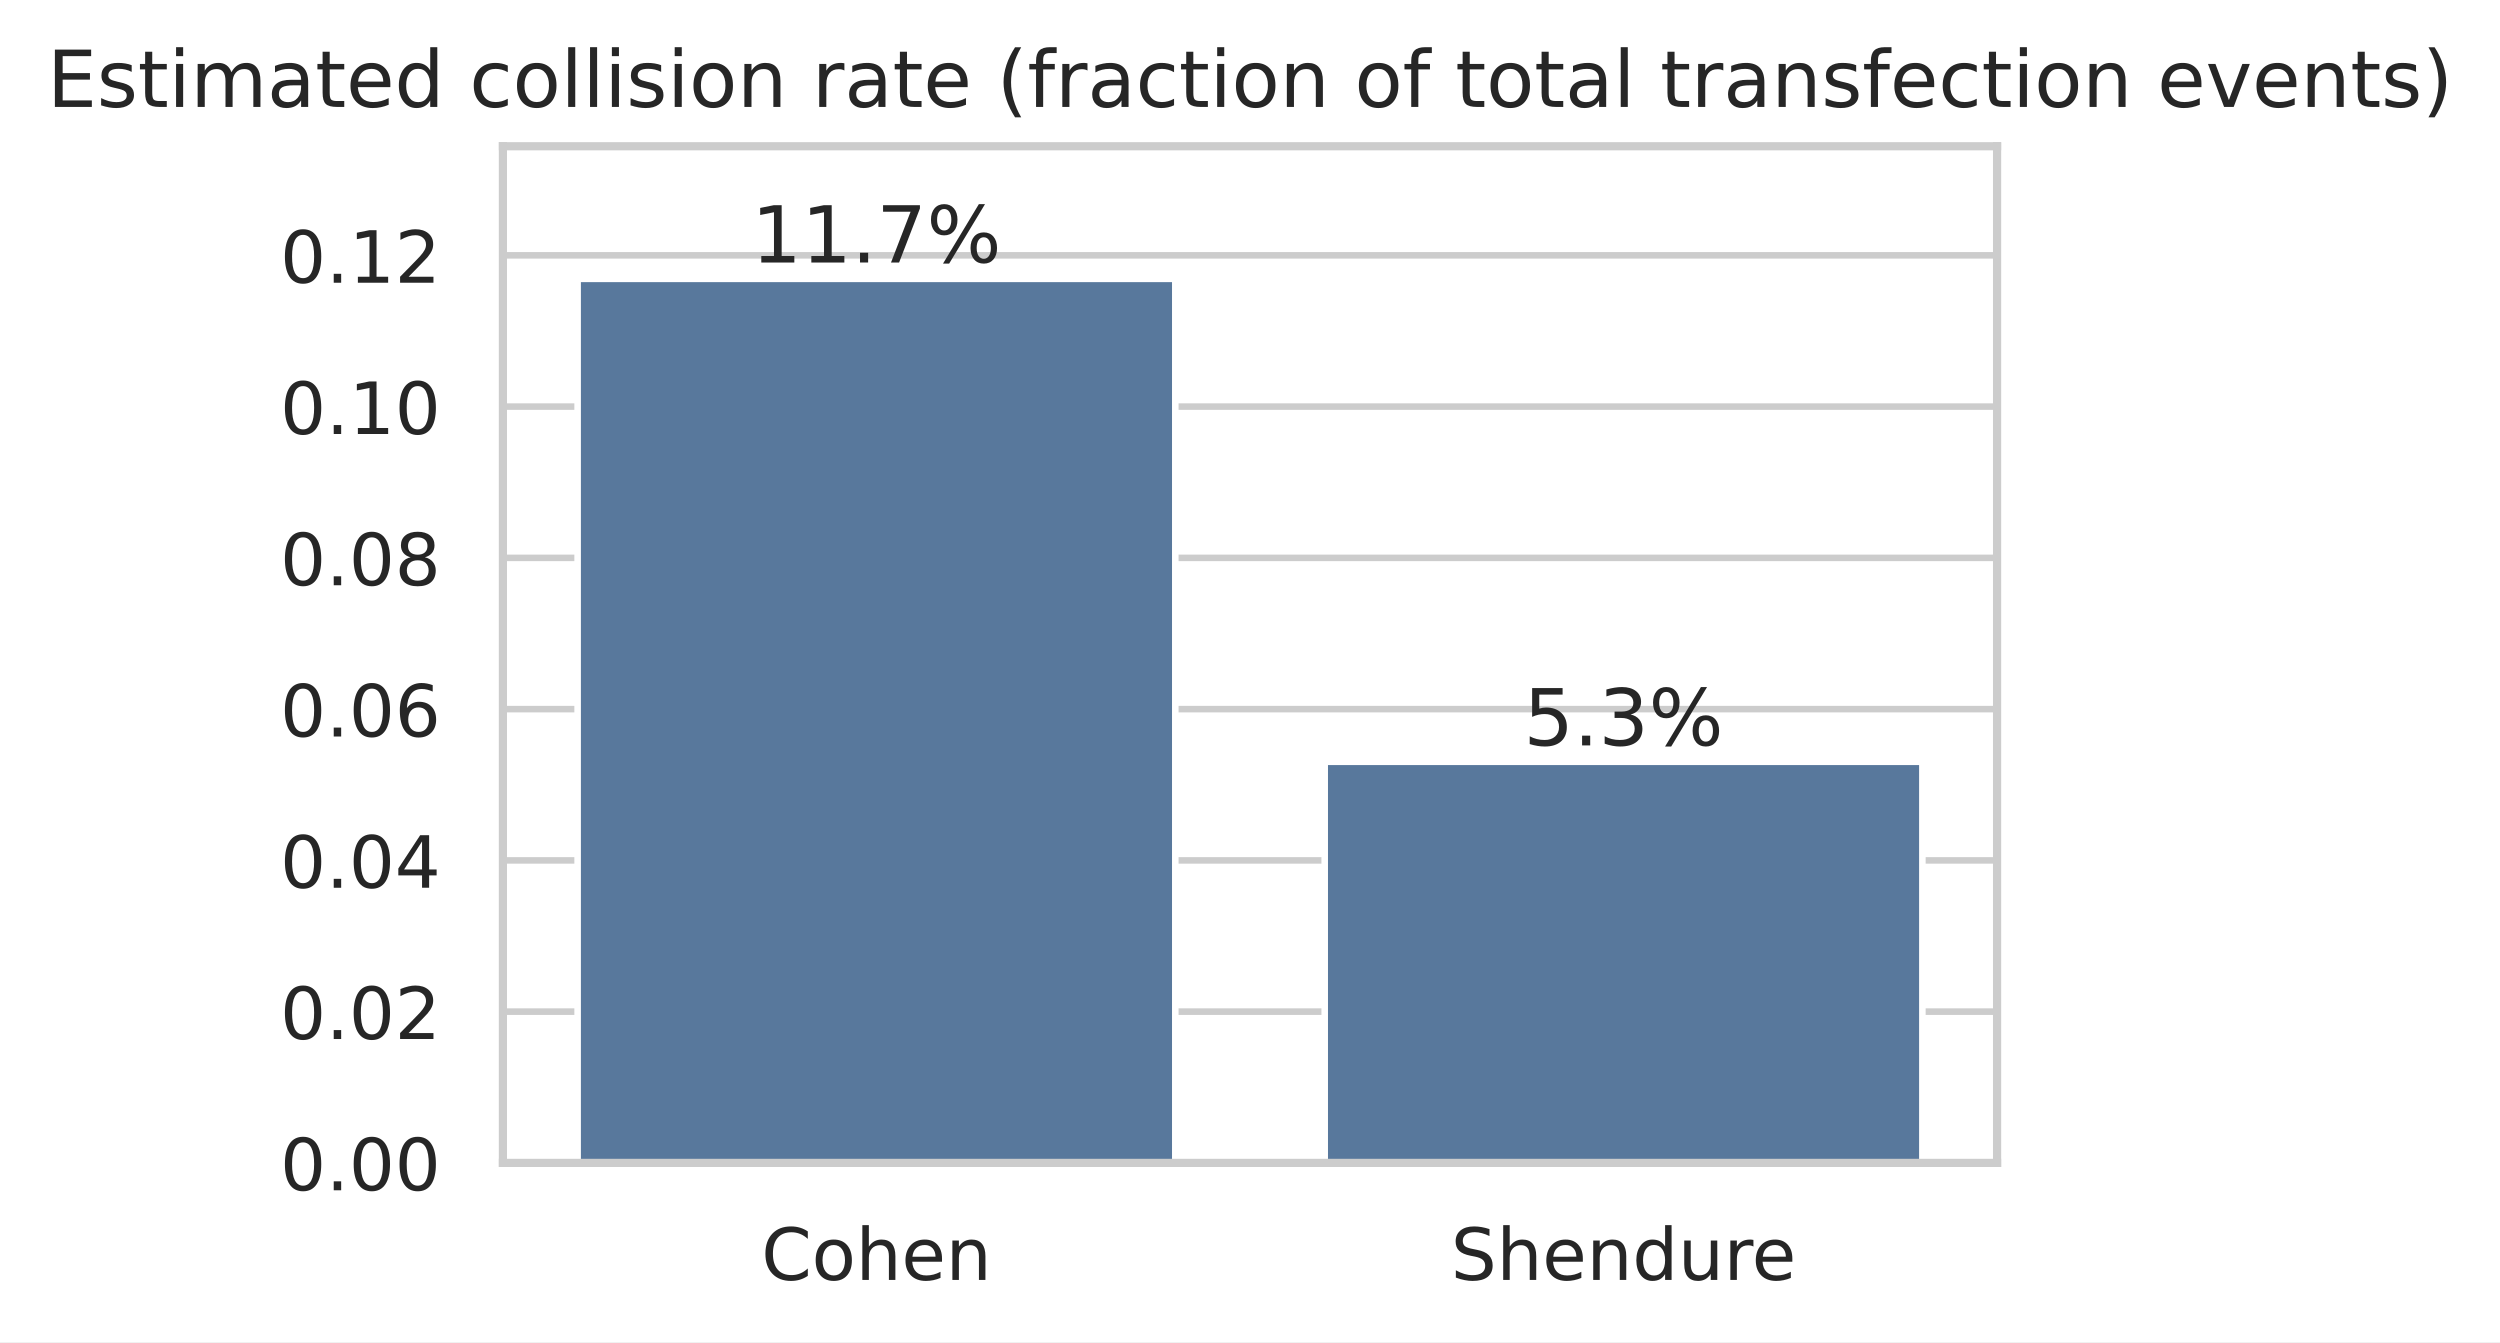
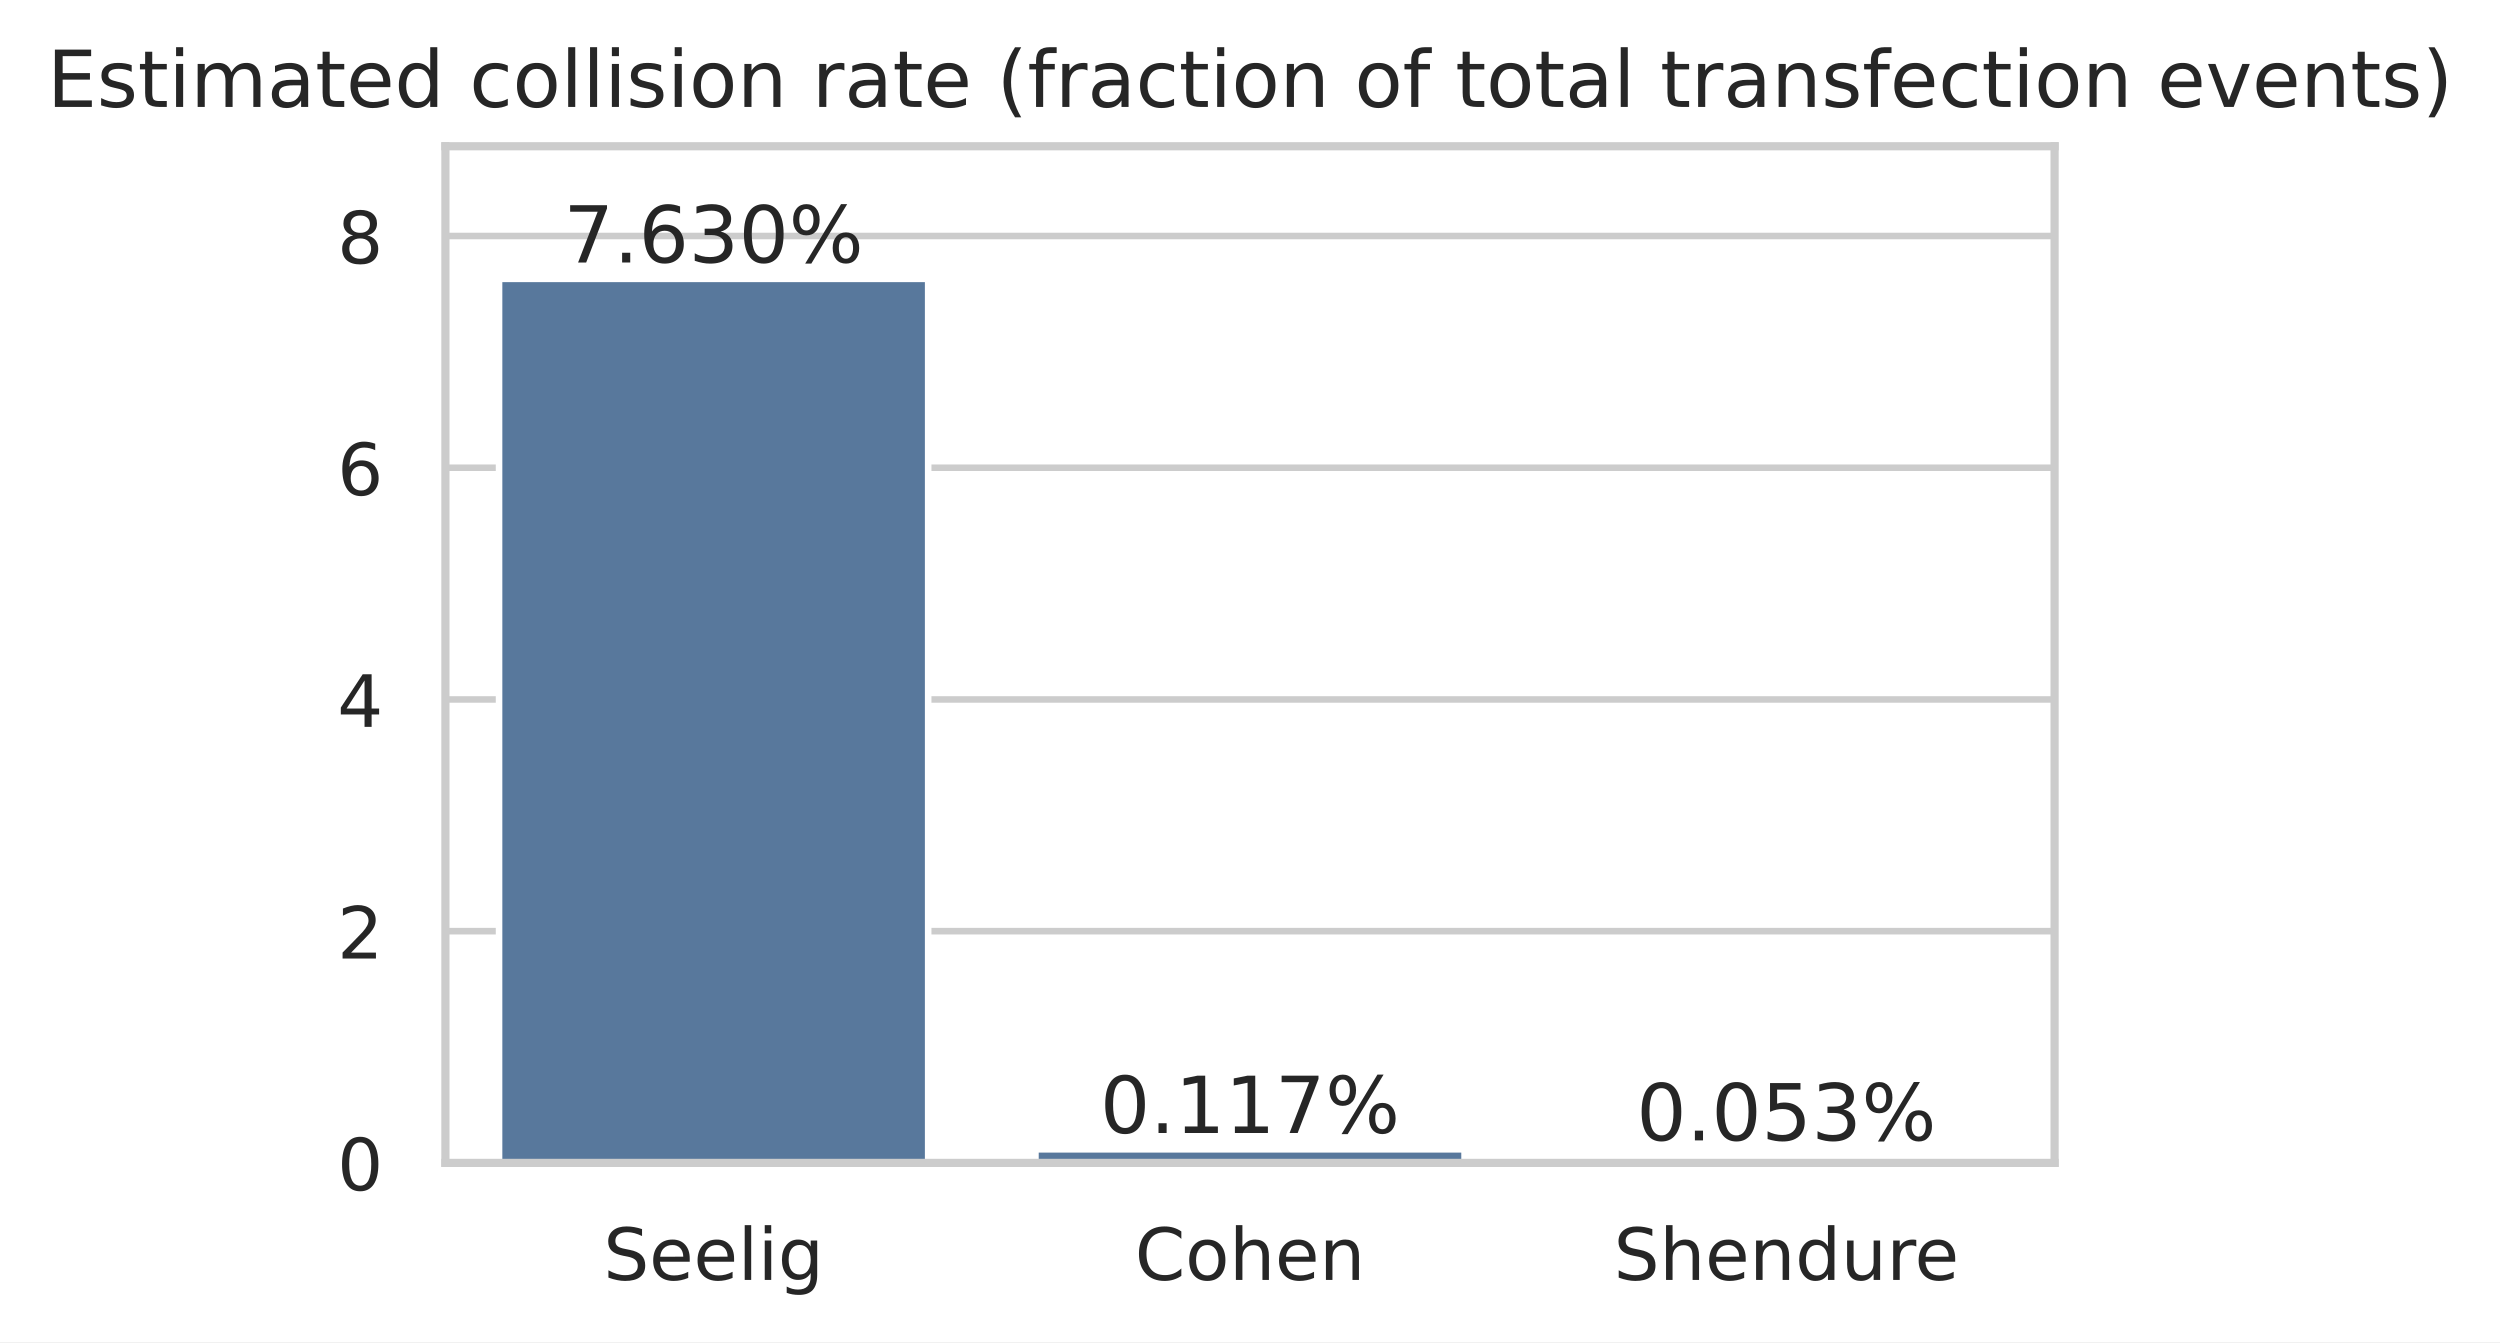
<svg xmlns="http://www.w3.org/2000/svg" xmlns:xlink="http://www.w3.org/1999/xlink" width="381.501pt" height="204.804pt" viewBox="0 0 381.501 204.804" version="1.1">
  <defs>
    <style type="text/css">*{stroke-linejoin: round; stroke-linecap: butt}</style>
  </defs>
  <g id="figure_1">
    <g id="patch_1">
      <path d="M 0 204.804  L 381.501 204.804  L 381.501 0  L 0 0  z " style="fill: #ffffff" />
    </g>
    <g id="axes_1">
      <g id="patch_2">
-         <path d="M 76.745 177.458  L 304.755 177.458  L 304.755 22.318  L 76.745 22.318  z " style="fill: #ffffff" />
+         <path d="M 67.97 177.458  L 313.53 177.458  L 313.53 22.318  L 67.97 22.318  z " style="fill: #ffffff" />
      </g>
      <g id="matplotlib.axis_1">
        <g id="xtick_1">
          <g id="text_1">
-             <g style="fill: #262626" transform="translate(116.1865 195.3164) scale(0.11 -0.11)">
+             <g style="fill: #262626" transform="translate(92.08932 195.3164) scale(0.11 -0.11)">
+               <defs>
+                 <path id="DejaVuSans-53" d="M 3425 4513  L 3425 3897  Q 3066 4069 2747 4153  Q 2428 4238 2131 4238  Q 1616 4238 1336 4038  Q 1056 3838 1056 3469  Q 1056 3159 1242 3001  Q 1428 2844 1947 2747  L 2328 2669  Q 3034 2534 3370 2195  Q 3706 1856 3706 1288  Q 3706 609 3251 259  Q 2797 -91 1919 -91  Q 1588 -91 1214 -16  Q 841 59 441 206  L 441 856  Q 825 641 1194 531  Q 1563 422 1919 422  Q 2459 422 2753 634  Q 3047 847 3047 1241  Q 3047 1584 2836 1778  Q 2625 1972 2144 2069  L 1759 2144  Q 1053 2284 737 2584  Q 422 2884 422 3419  Q 422 4038 858 4394  Q 1294 4750 2059 4750  Q 2388 4750 2728 4690  Q 3069 4631 3425 4513  z " transform="scale(0.015625)" />
+                 <path id="DejaVuSans-65" d="M 3597 1894  L 3597 1613  L 953 1613  Q 991 1019 1311 708  Q 1631 397 2203 397  Q 2534 397 2845 478  Q 3156 559 3463 722  L 3463 178  Q 3153 47 2828 -22  Q 2503 -91 2169 -91  Q 1331 -91 842 396  Q 353 884 353 1716  Q 353 2575 817 3079  Q 1281 3584 2069 3584  Q 2775 3584 3186 3129  Q 3597 2675 3597 1894  z M 3022 2063  Q 3016 2534 2758 2815  Q 2500 3097 2075 3097  Q 1594 3097 1305 2825  Q 1016 2553 972 2059  L 3022 2063  z " transform="scale(0.015625)" />
+                 <path id="DejaVuSans-6c" d="M 603 4863  L 1178 4863  L 1178 0  L 603 0  L 603 4863  z " transform="scale(0.015625)" />
+                 <path id="DejaVuSans-69" d="M 603 3500  L 1178 3500  L 1178 0  L 603 0  L 603 3500  z M 603 4863  L 1178 4863  L 1178 4134  L 603 4134  L 603 4863  z " transform="scale(0.015625)" />
+                 <path id="DejaVuSans-67" d="M 2906 1791  Q 2906 2416 2648 2759  Q 2391 3103 1925 3103  Q 1463 3103 1205 2759  Q 947 2416 947 1791  Q 947 1169 1205 825  Q 1463 481 1925 481  Q 2391 481 2648 825  Q 2906 1169 2906 1791  z M 3481 434  Q 3481 -459 3084 -895  Q 2688 -1331 1869 -1331  Q 1566 -1331 1297 -1286  Q 1028 -1241 775 -1147  L 775 -588  Q 1028 -725 1275 -790  Q 1522 -856 1778 -856  Q 2344 -856 2625 -561  Q 2906 -266 2906 331  L 2906 616  Q 2728 306 2450 153  Q 2172 0 1784 0  Q 1141 0 747 490  Q 353 981 353 1791  Q 353 2603 747 3093  Q 1141 3584 1784 3584  Q 2172 3584 2450 3431  Q 2728 3278 2906 2969  L 2906 3500  L 3481 3500  L 3481 434  z " transform="scale(0.015625)" />
+               </defs>
+               <use xlink:href="#DejaVuSans-53" />
+               <use xlink:href="#DejaVuSans-65" transform="translate(63.47656 0)" />
+               <use xlink:href="#DejaVuSans-65" transform="translate(125 0)" />
+               <use xlink:href="#DejaVuSans-6c" transform="translate(186.5234 0)" />
+               <use xlink:href="#DejaVuSans-69" transform="translate(214.3066 0)" />
+               <use xlink:href="#DejaVuSans-67" transform="translate(242.0898 0)" />
+             </g>
+           </g>
+         </g>
+         <g id="xtick_2">
+           <g id="text_2">
+             <g style="fill: #262626" transform="translate(173.189 195.3164) scale(0.11 -0.11)">
              <defs>
                <path id="DejaVuSans-43" d="M 4122 4306  L 4122 3641  Q 3803 3938 3442 4084  Q 3081 4231 2675 4231  Q 1875 4231 1450 3742  Q 1025 3253 1025 2328  Q 1025 1406 1450 917  Q 1875 428 2675 428  Q 3081 428 3442 575  Q 3803 722 4122 1019  L 4122 359  Q 3791 134 3420 21  Q 3050 -91 2638 -91  Q 1578 -91 968 557  Q 359 1206 359 2328  Q 359 3453 968 4101  Q 1578 4750 2638 4750  Q 3056 4750 3426 4639  Q 3797 4528 4122 4306  z " transform="scale(0.015625)" />
                <path id="DejaVuSans-6f" d="M 1959 3097  Q 1497 3097 1228 2736  Q 959 2375 959 1747  Q 959 1119 1226 758  Q 1494 397 1959 397  Q 2419 397 2687 759  Q 2956 1122 2956 1747  Q 2956 2369 2687 2733  Q 2419 3097 1959 3097  z M 1959 3584  Q 2709 3584 3137 3096  Q 3566 2609 3566 1747  Q 3566 888 3137 398  Q 2709 -91 1959 -91  Q 1206 -91 779 398  Q 353 888 353 1747  Q 353 2609 779 3096  Q 1206 3584 1959 3584  z " transform="scale(0.015625)" />
                <path id="DejaVuSans-68" d="M 3513 2113  L 3513 0  L 2938 0  L 2938 2094  Q 2938 2591 2744 2837  Q 2550 3084 2163 3084  Q 1697 3084 1428 2787  Q 1159 2491 1159 1978  L 1159 0  L 581 0  L 581 4863  L 1159 4863  L 1159 2956  Q 1366 3272 1645 3428  Q 1925 3584 2291 3584  Q 2894 3584 3203 3211  Q 3513 2838 3513 2113  z " transform="scale(0.015625)" />
-                 <path id="DejaVuSans-65" d="M 3597 1894  L 3597 1613  L 953 1613  Q 991 1019 1311 708  Q 1631 397 2203 397  Q 2534 397 2845 478  Q 3156 559 3463 722  L 3463 178  Q 3153 47 2828 -22  Q 2503 -91 2169 -91  Q 1331 -91 842 396  Q 353 884 353 1716  Q 353 2575 817 3079  Q 1281 3584 2069 3584  Q 2775 3584 3186 3129  Q 3597 2675 3597 1894  z M 3022 2063  Q 3016 2534 2758 2815  Q 2500 3097 2075 3097  Q 1594 3097 1305 2825  Q 1016 2553 972 2059  L 3022 2063  z " transform="scale(0.015625)" />
                <path id="DejaVuSans-6e" d="M 3513 2113  L 3513 0  L 2938 0  L 2938 2094  Q 2938 2591 2744 2837  Q 2550 3084 2163 3084  Q 1697 3084 1428 2787  Q 1159 2491 1159 1978  L 1159 0  L 581 0  L 581 3500  L 1159 3500  L 1159 2956  Q 1366 3272 1645 3428  Q 1925 3584 2291 3584  Q 2894 3584 3203 3211  Q 3513 2838 3513 2113  z " transform="scale(0.015625)" />
              </defs>
              <use xlink:href="#DejaVuSans-43" />
              <use xlink:href="#DejaVuSans-6f" transform="translate(69.82422 0)" />
              <use xlink:href="#DejaVuSans-68" transform="translate(131.0059 0)" />
              <use xlink:href="#DejaVuSans-65" transform="translate(194.3848 0)" />
              <use xlink:href="#DejaVuSans-6e" transform="translate(255.9082 0)" />
            </g>
          </g>
        </g>
-         <g id="xtick_2">
-           <g id="text_2">
-             <g style="fill: #262626" transform="translate(221.407 195.3164) scale(0.11 -0.11)">
-               <defs>
-                 <path id="DejaVuSans-53" d="M 3425 4513  L 3425 3897  Q 3066 4069 2747 4153  Q 2428 4238 2131 4238  Q 1616 4238 1336 4038  Q 1056 3838 1056 3469  Q 1056 3159 1242 3001  Q 1428 2844 1947 2747  L 2328 2669  Q 3034 2534 3370 2195  Q 3706 1856 3706 1288  Q 3706 609 3251 259  Q 2797 -91 1919 -91  Q 1588 -91 1214 -16  Q 841 59 441 206  L 441 856  Q 825 641 1194 531  Q 1563 422 1919 422  Q 2459 422 2753 634  Q 3047 847 3047 1241  Q 3047 1584 2836 1778  Q 2625 1972 2144 2069  L 1759 2144  Q 1053 2284 737 2584  Q 422 2884 422 3419  Q 422 4038 858 4394  Q 1294 4750 2059 4750  Q 2388 4750 2728 4690  Q 3069 4631 3425 4513  z " transform="scale(0.015625)" />
+         <g id="xtick_3">
+           <g id="text_3">
+             <g style="fill: #262626" transform="translate(246.2578 195.3164) scale(0.11 -0.11)">
+               <defs>
                <path id="DejaVuSans-64" d="M 2906 2969  L 2906 4863  L 3481 4863  L 3481 0  L 2906 0  L 2906 525  Q 2725 213 2448 61  Q 2172 -91 1784 -91  Q 1150 -91 751 415  Q 353 922 353 1747  Q 353 2572 751 3078  Q 1150 3584 1784 3584  Q 2172 3584 2448 3432  Q 2725 3281 2906 2969  z M 947 1747  Q 947 1113 1208 752  Q 1469 391 1925 391  Q 2381 391 2643 752  Q 2906 1113 2906 1747  Q 2906 2381 2643 2742  Q 2381 3103 1925 3103  Q 1469 3103 1208 2742  Q 947 2381 947 1747  z " transform="scale(0.015625)" />
                <path id="DejaVuSans-75" d="M 544 1381  L 544 3500  L 1119 3500  L 1119 1403  Q 1119 906 1312 657  Q 1506 409 1894 409  Q 2359 409 2629 706  Q 2900 1003 2900 1516  L 2900 3500  L 3475 3500  L 3475 0  L 2900 0  L 2900 538  Q 2691 219 2414 64  Q 2138 -91 1772 -91  Q 1169 -91 856 284  Q 544 659 544 1381  z M 1991 3584  L 1991 3584  z " transform="scale(0.015625)" />
                <path id="DejaVuSans-72" d="M 2631 2963  Q 2534 3019 2420 3045  Q 2306 3072 2169 3072  Q 1681 3072 1420 2755  Q 1159 2438 1159 1844  L 1159 0  L 581 0  L 581 3500  L 1159 3500  L 1159 2956  Q 1341 3275 1631 3429  Q 1922 3584 2338 3584  Q 2397 3584 2469 3576  Q 2541 3569 2628 3553  L 2631 2963  z " transform="scale(0.015625)" />
              </defs>
              <use xlink:href="#DejaVuSans-53" />
              <use xlink:href="#DejaVuSans-68" transform="translate(63.47656 0)" />
              <use xlink:href="#DejaVuSans-65" transform="translate(126.8555 0)" />
              <use xlink:href="#DejaVuSans-6e" transform="translate(188.3789 0)" />
              <use xlink:href="#DejaVuSans-64" transform="translate(251.7578 0)" />
              <use xlink:href="#DejaVuSans-75" transform="translate(315.2344 0)" />
              <use xlink:href="#DejaVuSans-72" transform="translate(378.6133 0)" />
              <use xlink:href="#DejaVuSans-65" transform="translate(417.4766 0)" />
            </g>
          </g>
        </g>
      </g>
      <g id="matplotlib.axis_2">
        <g id="ytick_1">
          <g id="line2d_1">
-             <path d="M 76.745 177.458  L 304.755 177.458  " clip-path="url(#p4d9a6c6dc8)" style="fill: none; stroke: #cccccc; stroke-linecap: round" />
-           </g>
-           <g id="text_3">
-             <g style="fill: #262626" transform="translate(42.75312 181.6373) scale(0.11 -0.11)">
+             <path d="M 67.97 177.458  L 313.53 177.458  " clip-path="url(#paf02782328)" style="fill: none; stroke: #cccccc; stroke-linecap: round" />
+           </g>
+           <g id="text_4">
+             <g style="fill: #262626" transform="translate(51.47156 181.6373) scale(0.11 -0.11)">
              <defs>
                <path id="DejaVuSans-30" d="M 2034 4250  Q 1547 4250 1301 3770  Q 1056 3291 1056 2328  Q 1056 1369 1301 889  Q 1547 409 2034 409  Q 2525 409 2770 889  Q 3016 1369 3016 2328  Q 3016 3291 2770 3770  Q 2525 4250 2034 4250  z M 2034 4750  Q 2819 4750 3233 4129  Q 3647 3509 3647 2328  Q 3647 1150 3233 529  Q 2819 -91 2034 -91  Q 1250 -91 836 529  Q 422 1150 422 2328  Q 422 3509 836 4129  Q 1250 4750 2034 4750  z " transform="scale(0.015625)" />
-                 <path id="DejaVuSans-2e" d="M 684 794  L 1344 794  L 1344 0  L 684 0  L 684 794  z " transform="scale(0.015625)" />
              </defs>
              <use xlink:href="#DejaVuSans-30" />
-               <use xlink:href="#DejaVuSans-2e" transform="translate(63.62305 0)" />
-               <use xlink:href="#DejaVuSans-30" transform="translate(95.41016 0)" />
-               <use xlink:href="#DejaVuSans-30" transform="translate(159.0332 0)" />
            </g>
          </g>
        </g>
        <g id="ytick_2">
          <g id="line2d_2">
-             <path d="M 76.745 154.376  L 304.755 154.376  " clip-path="url(#p4d9a6c6dc8)" style="fill: none; stroke: #cccccc; stroke-linecap: round" />
-           </g>
-           <g id="text_4">
-             <g style="fill: #262626" transform="translate(42.75312 158.5554) scale(0.11 -0.11)">
+             <path d="M 67.97 142.097  L 313.53 142.097  " clip-path="url(#paf02782328)" style="fill: none; stroke: #cccccc; stroke-linecap: round" />
+           </g>
+           <g id="text_5">
+             <g style="fill: #262626" transform="translate(51.47156 146.2763) scale(0.11 -0.11)">
              <defs>
                <path id="DejaVuSans-32" d="M 1228 531  L 3431 531  L 3431 0  L 469 0  L 469 531  Q 828 903 1448 1529  Q 2069 2156 2228 2338  Q 2531 2678 2651 2914  Q 2772 3150 2772 3378  Q 2772 3750 2511 3984  Q 2250 4219 1831 4219  Q 1534 4219 1204 4116  Q 875 4013 500 3803  L 500 4441  Q 881 4594 1212 4672  Q 1544 4750 1819 4750  Q 2544 4750 2975 4387  Q 3406 4025 3406 3419  Q 3406 3131 3298 2873  Q 3191 2616 2906 2266  Q 2828 2175 2409 1742  Q 1991 1309 1228 531  z " transform="scale(0.015625)" />
              </defs>
-               <use xlink:href="#DejaVuSans-30" />
-               <use xlink:href="#DejaVuSans-2e" transform="translate(63.62305 0)" />
-               <use xlink:href="#DejaVuSans-30" transform="translate(95.41016 0)" />
-               <use xlink:href="#DejaVuSans-32" transform="translate(159.0332 0)" />
+               <use xlink:href="#DejaVuSans-32" />
            </g>
          </g>
        </g>
        <g id="ytick_3">
          <g id="line2d_3">
-             <path d="M 76.745 131.294  L 304.755 131.294  " clip-path="url(#p4d9a6c6dc8)" style="fill: none; stroke: #cccccc; stroke-linecap: round" />
-           </g>
-           <g id="text_5">
-             <g style="fill: #262626" transform="translate(42.75312 135.4735) scale(0.11 -0.11)">
+             <path d="M 67.97 106.736  L 313.53 106.736  " clip-path="url(#paf02782328)" style="fill: none; stroke: #cccccc; stroke-linecap: round" />
+           </g>
+           <g id="text_6">
+             <g style="fill: #262626" transform="translate(51.47156 110.9153) scale(0.11 -0.11)">
              <defs>
                <path id="DejaVuSans-34" d="M 2419 4116  L 825 1625  L 2419 1625  L 2419 4116  z M 2253 4666  L 3047 4666  L 3047 1625  L 3713 1625  L 3713 1100  L 3047 1100  L 3047 0  L 2419 0  L 2419 1100  L 313 1100  L 313 1709  L 2253 4666  z " transform="scale(0.015625)" />
              </defs>
-               <use xlink:href="#DejaVuSans-30" />
-               <use xlink:href="#DejaVuSans-2e" transform="translate(63.62305 0)" />
-               <use xlink:href="#DejaVuSans-30" transform="translate(95.41016 0)" />
-               <use xlink:href="#DejaVuSans-34" transform="translate(159.0332 0)" />
+               <use xlink:href="#DejaVuSans-34" />
            </g>
          </g>
        </g>
        <g id="ytick_4">
          <g id="line2d_4">
-             <path d="M 76.745 108.213  L 304.755 108.213  " clip-path="url(#p4d9a6c6dc8)" style="fill: none; stroke: #cccccc; stroke-linecap: round" />
-           </g>
-           <g id="text_6">
-             <g style="fill: #262626" transform="translate(42.75312 112.3917) scale(0.11 -0.11)">
+             <path d="M 67.97 71.375  L 313.53 71.375  " clip-path="url(#paf02782328)" style="fill: none; stroke: #cccccc; stroke-linecap: round" />
+           </g>
+           <g id="text_7">
+             <g style="fill: #262626" transform="translate(51.47156 75.55431) scale(0.11 -0.11)">
              <defs>
                <path id="DejaVuSans-36" d="M 2113 2584  Q 1688 2584 1439 2293  Q 1191 2003 1191 1497  Q 1191 994 1439 701  Q 1688 409 2113 409  Q 2538 409 2786 701  Q 3034 994 3034 1497  Q 3034 2003 2786 2293  Q 2538 2584 2113 2584  z M 3366 4563  L 3366 3988  Q 3128 4100 2886 4159  Q 2644 4219 2406 4219  Q 1781 4219 1451 3797  Q 1122 3375 1075 2522  Q 1259 2794 1537 2939  Q 1816 3084 2150 3084  Q 2853 3084 3261 2657  Q 3669 2231 3669 1497  Q 3669 778 3244 343  Q 2819 -91 2113 -91  Q 1303 -91 875 529  Q 447 1150 447 2328  Q 447 3434 972 4092  Q 1497 4750 2381 4750  Q 2619 4750 2861 4703  Q 3103 4656 3366 4563  z " transform="scale(0.015625)" />
              </defs>
-               <use xlink:href="#DejaVuSans-30" />
-               <use xlink:href="#DejaVuSans-2e" transform="translate(63.62305 0)" />
-               <use xlink:href="#DejaVuSans-30" transform="translate(95.41016 0)" />
-               <use xlink:href="#DejaVuSans-36" transform="translate(159.0332 0)" />
+               <use xlink:href="#DejaVuSans-36" />
            </g>
          </g>
        </g>
        <g id="ytick_5">
          <g id="line2d_5">
-             <path d="M 76.745 85.131  L 304.755 85.131  " clip-path="url(#p4d9a6c6dc8)" style="fill: none; stroke: #cccccc; stroke-linecap: round" />
-           </g>
-           <g id="text_7">
-             <g style="fill: #262626" transform="translate(42.75312 89.30983) scale(0.11 -0.11)">
+             <path d="M 67.97 36.014  L 313.53 36.014  " clip-path="url(#paf02782328)" style="fill: none; stroke: #cccccc; stroke-linecap: round" />
+           </g>
+           <g id="text_8">
+             <g style="fill: #262626" transform="translate(51.47156 40.19333) scale(0.11 -0.11)">
              <defs>
                <path id="DejaVuSans-38" d="M 2034 2216  Q 1584 2216 1326 1975  Q 1069 1734 1069 1313  Q 1069 891 1326 650  Q 1584 409 2034 409  Q 2484 409 2743 651  Q 3003 894 3003 1313  Q 3003 1734 2745 1975  Q 2488 2216 2034 2216  z M 1403 2484  Q 997 2584 770 2862  Q 544 3141 544 3541  Q 544 4100 942 4425  Q 1341 4750 2034 4750  Q 2731 4750 3128 4425  Q 3525 4100 3525 3541  Q 3525 3141 3298 2862  Q 3072 2584 2669 2484  Q 3125 2378 3379 2068  Q 3634 1759 3634 1313  Q 3634 634 3220 271  Q 2806 -91 2034 -91  Q 1263 -91 848 271  Q 434 634 434 1313  Q 434 1759 690 2068  Q 947 2378 1403 2484  z M 1172 3481  Q 1172 3119 1398 2916  Q 1625 2713 2034 2713  Q 2441 2713 2670 2916  Q 2900 3119 2900 3481  Q 2900 3844 2670 4047  Q 2441 4250 2034 4250  Q 1625 4250 1398 4047  Q 1172 3844 1172 3481  z " transform="scale(0.015625)" />
              </defs>
-               <use xlink:href="#DejaVuSans-30" />
-               <use xlink:href="#DejaVuSans-2e" transform="translate(63.62305 0)" />
-               <use xlink:href="#DejaVuSans-30" transform="translate(95.41016 0)" />
-               <use xlink:href="#DejaVuSans-38" transform="translate(159.0332 0)" />
-             </g>
-           </g>
-         </g>
-         <g id="ytick_6">
-           <g id="line2d_6">
-             <path d="M 76.745 62.049  L 304.755 62.049  " clip-path="url(#p4d9a6c6dc8)" style="fill: none; stroke: #cccccc; stroke-linecap: round" />
-           </g>
-           <g id="text_8">
-             <g style="fill: #262626" transform="translate(42.75312 66.22797) scale(0.11 -0.11)">
-               <defs>
-                 <path id="DejaVuSans-31" d="M 794 531  L 1825 531  L 1825 4091  L 703 3866  L 703 4441  L 1819 4666  L 2450 4666  L 2450 531  L 3481 531  L 3481 0  L 794 0  L 794 531  z " transform="scale(0.015625)" />
-               </defs>
-               <use xlink:href="#DejaVuSans-30" />
-               <use xlink:href="#DejaVuSans-2e" transform="translate(63.62305 0)" />
-               <use xlink:href="#DejaVuSans-31" transform="translate(95.41016 0)" />
-               <use xlink:href="#DejaVuSans-30" transform="translate(159.0332 0)" />
-             </g>
-           </g>
-         </g>
-         <g id="ytick_7">
-           <g id="line2d_7">
-             <path d="M 76.745 38.967  L 304.755 38.967  " clip-path="url(#p4d9a6c6dc8)" style="fill: none; stroke: #cccccc; stroke-linecap: round" />
-           </g>
-           <g id="text_9">
-             <g style="fill: #262626" transform="translate(42.75312 43.14611) scale(0.11 -0.11)">
-               <use xlink:href="#DejaVuSans-30" />
-               <use xlink:href="#DejaVuSans-2e" transform="translate(63.62305 0)" />
-               <use xlink:href="#DejaVuSans-31" transform="translate(95.41016 0)" />
-               <use xlink:href="#DejaVuSans-32" transform="translate(159.0332 0)" />
+               <use xlink:href="#DejaVuSans-38" />
            </g>
          </g>
        </g>
      </g>
      <g id="patch_3">
-         <path d="M 88.146 177.458  L 179.35 177.458  L 179.35 42.554  L 88.146 42.554  z " clip-path="url(#p4d9a6c6dc8)" style="fill: #58789c; stroke: #ffffff; stroke-linejoin: miter" />
+         <path d="M 76.156 177.458  L 141.638 177.458  L 141.638 42.554  L 76.156 42.554  z " clip-path="url(#paf02782328)" style="fill: #58789c; stroke: #ffffff; stroke-linejoin: miter" />
      </g>
      <g id="patch_4">
-         <path d="M 202.151 177.458  L 293.355 177.458  L 293.355 116.245  L 202.151 116.245  z " clip-path="url(#p4d9a6c6dc8)" style="fill: #58789c; stroke: #ffffff; stroke-linejoin: miter" />
+         <path d="M 158.009 177.458  L 223.492 177.458  L 223.492 175.391  L 158.009 175.391  z " clip-path="url(#paf02782328)" style="fill: #58789c; stroke: #ffffff; stroke-linejoin: miter" />
+       </g>
+       <g id="patch_5">
+         <path d="M 239.862 177.458  L 305.345 177.458  L 305.345 176.52  L 239.862 176.52  z " clip-path="url(#paf02782328)" style="fill: #58789c; stroke: #ffffff; stroke-linejoin: miter" />
+       </g>
+       <g id="line2d_6">
+         <path clip-path="url(#paf02782328)" style="fill: none; stroke: #424242; stroke-width: 2.25; stroke-linecap: round" />
+       </g>
+       <g id="line2d_7">
+         <path clip-path="url(#paf02782328)" style="fill: none; stroke: #424242; stroke-width: 2.25; stroke-linecap: round" />
      </g>
      <g id="line2d_8">
-         <path clip-path="url(#p4d9a6c6dc8)" style="fill: none; stroke: #424242; stroke-width: 2.25; stroke-linecap: round" />
-       </g>
-       <g id="line2d_9">
-         <path clip-path="url(#p4d9a6c6dc8)" style="fill: none; stroke: #424242; stroke-width: 2.25; stroke-linecap: round" />
-       </g>
-       <g id="patch_5">
-         <path d="M 76.745 177.458  L 76.745 22.318  " style="fill: none; stroke: #cccccc; stroke-width: 1.25; stroke-linejoin: miter; stroke-linecap: square" />
+         <path clip-path="url(#paf02782328)" style="fill: none; stroke: #424242; stroke-width: 2.25; stroke-linecap: round" />
      </g>
      <g id="patch_6">
-         <path d="M 304.755 177.458  L 304.755 22.318  " style="fill: none; stroke: #cccccc; stroke-width: 1.25; stroke-linejoin: miter; stroke-linecap: square" />
+         <path d="M 67.97 177.458  L 67.97 22.318  " style="fill: none; stroke: #cccccc; stroke-width: 1.25; stroke-linejoin: miter; stroke-linecap: square" />
      </g>
      <g id="patch_7">
-         <path d="M 76.745 177.458  L 304.755 177.458  " style="fill: none; stroke: #cccccc; stroke-width: 1.25; stroke-linejoin: miter; stroke-linecap: square" />
+         <path d="M 313.53 177.458  L 313.53 22.318  " style="fill: none; stroke: #cccccc; stroke-width: 1.25; stroke-linejoin: miter; stroke-linecap: square" />
      </g>
      <g id="patch_8">
-         <path d="M 76.745 22.318  L 304.755 22.318  " style="fill: none; stroke: #cccccc; stroke-width: 1.25; stroke-linejoin: miter; stroke-linecap: square" />
+         <path d="M 67.97 177.458  L 313.53 177.458  " style="fill: none; stroke: #cccccc; stroke-width: 1.25; stroke-linejoin: miter; stroke-linecap: square" />
+       </g>
+       <g id="patch_9">
+         <path d="M 67.97 22.318  L 313.53 22.318  " style="fill: none; stroke: #cccccc; stroke-width: 1.25; stroke-linejoin: miter; stroke-linecap: square" />
+       </g>
+       <g id="text_9">
+         <g style="fill: #262626" transform="translate(86.01917 40.05815) scale(0.12 -0.12)">
+           <defs>
+             <path id="DejaVuSans-37" d="M 525 4666  L 3525 4666  L 3525 4397  L 1831 0  L 1172 0  L 2766 4134  L 525 4134  L 525 4666  z " transform="scale(0.015625)" />
+             <path id="DejaVuSans-2e" d="M 684 794  L 1344 794  L 1344 0  L 684 0  L 684 794  z " transform="scale(0.015625)" />
+             <path id="DejaVuSans-33" d="M 2597 2516  Q 3050 2419 3304 2112  Q 3559 1806 3559 1356  Q 3559 666 3084 287  Q 2609 -91 1734 -91  Q 1441 -91 1130 -33  Q 819 25 488 141  L 488 750  Q 750 597 1062 519  Q 1375 441 1716 441  Q 2309 441 2620 675  Q 2931 909 2931 1356  Q 2931 1769 2642 2001  Q 2353 2234 1838 2234  L 1294 2234  L 1294 2753  L 1863 2753  Q 2328 2753 2575 2939  Q 2822 3125 2822 3475  Q 2822 3834 2567 4026  Q 2313 4219 1838 4219  Q 1578 4219 1281 4162  Q 984 4106 628 3988  L 628 4550  Q 988 4650 1302 4700  Q 1616 4750 1894 4750  Q 2613 4750 3031 4423  Q 3450 4097 3450 3541  Q 3450 3153 3228 2886  Q 3006 2619 2597 2516  z " transform="scale(0.015625)" />
+             <path id="DejaVuSans-25" d="M 4653 2053  Q 4381 2053 4226 1822  Q 4072 1591 4072 1178  Q 4072 772 4226 539  Q 4381 306 4653 306  Q 4919 306 5073 539  Q 5228 772 5228 1178  Q 5228 1588 5073 1820  Q 4919 2053 4653 2053  z M 4653 2450  Q 5147 2450 5437 2106  Q 5728 1763 5728 1178  Q 5728 594 5436 251  Q 5144 -91 4653 -91  Q 4153 -91 3862 251  Q 3572 594 3572 1178  Q 3572 1766 3864 2108  Q 4156 2450 4653 2450  z M 1428 4353  Q 1159 4353 1004 4120  Q 850 3888 850 3481  Q 850 3069 1003 2837  Q 1156 2606 1428 2606  Q 1700 2606 1854 2837  Q 2009 3069 2009 3481  Q 2009 3884 1853 4118  Q 1697 4353 1428 4353  z M 4250 4750  L 4750 4750  L 1831 -91  L 1331 -91  L 4250 4750  z M 1428 4750  Q 1922 4750 2215 4408  Q 2509 4066 2509 3481  Q 2509 2891 2217 2550  Q 1925 2209 1428 2209  Q 931 2209 642 2551  Q 353 2894 353 3481  Q 353 4063 643 4406  Q 934 4750 1428 4750  z " transform="scale(0.015625)" />
+           </defs>
+           <use xlink:href="#DejaVuSans-37" />
+           <use xlink:href="#DejaVuSans-2e" transform="translate(63.62305 0)" />
+           <use xlink:href="#DejaVuSans-36" transform="translate(95.41016 0)" />
+           <use xlink:href="#DejaVuSans-33" transform="translate(159.0332 0)" />
+           <use xlink:href="#DejaVuSans-30" transform="translate(222.6562 0)" />
+           <use xlink:href="#DejaVuSans-25" transform="translate(286.2793 0)" />
+         </g>
      </g>
      <g id="text_10">
-         <g style="fill: #262626" transform="translate(114.6875 40.05815) scale(0.12 -0.12)">
-           <defs>
-             <path id="DejaVuSans-37" d="M 525 4666  L 3525 4666  L 3525 4397  L 1831 0  L 1172 0  L 2766 4134  L 525 4134  L 525 4666  z " transform="scale(0.015625)" />
-             <path id="DejaVuSans-25" d="M 4653 2053  Q 4381 2053 4226 1822  Q 4072 1591 4072 1178  Q 4072 772 4226 539  Q 4381 306 4653 306  Q 4919 306 5073 539  Q 5228 772 5228 1178  Q 5228 1588 5073 1820  Q 4919 2053 4653 2053  z M 4653 2450  Q 5147 2450 5437 2106  Q 5728 1763 5728 1178  Q 5728 594 5436 251  Q 5144 -91 4653 -91  Q 4153 -91 3862 251  Q 3572 594 3572 1178  Q 3572 1766 3864 2108  Q 4156 2450 4653 2450  z M 1428 4353  Q 1159 4353 1004 4120  Q 850 3888 850 3481  Q 850 3069 1003 2837  Q 1156 2606 1428 2606  Q 1700 2606 1854 2837  Q 2009 3069 2009 3481  Q 2009 3884 1853 4118  Q 1697 4353 1428 4353  z M 4250 4750  L 4750 4750  L 1831 -91  L 1331 -91  L 4250 4750  z M 1428 4750  Q 1922 4750 2215 4408  Q 2509 4066 2509 3481  Q 2509 2891 2217 2550  Q 1925 2209 1428 2209  Q 931 2209 642 2551  Q 353 2894 353 3481  Q 353 4063 643 4406  Q 934 4750 1428 4750  z " transform="scale(0.015625)" />
-           </defs>
-           <use xlink:href="#DejaVuSans-31" />
-           <use xlink:href="#DejaVuSans-31" transform="translate(63.62305 0)" />
-           <use xlink:href="#DejaVuSans-2e" transform="translate(127.2461 0)" />
-           <use xlink:href="#DejaVuSans-37" transform="translate(159.0332 0)" />
-           <use xlink:href="#DejaVuSans-25" transform="translate(222.6562 0)" />
+         <g style="fill: #262626" transform="translate(167.8725 172.8958) scale(0.12 -0.12)">
+           <defs>
+             <path id="DejaVuSans-31" d="M 794 531  L 1825 531  L 1825 4091  L 703 3866  L 703 4441  L 1819 4666  L 2450 4666  L 2450 531  L 3481 531  L 3481 0  L 794 0  L 794 531  z " transform="scale(0.015625)" />
+           </defs>
+           <use xlink:href="#DejaVuSans-30" />
+           <use xlink:href="#DejaVuSans-2e" transform="translate(63.62305 0)" />
+           <use xlink:href="#DejaVuSans-31" transform="translate(95.41016 0)" />
+           <use xlink:href="#DejaVuSans-31" transform="translate(159.0332 0)" />
+           <use xlink:href="#DejaVuSans-37" transform="translate(222.6562 0)" />
+           <use xlink:href="#DejaVuSans-25" transform="translate(286.2793 0)" />
        </g>
      </g>
      <g id="text_11">
-         <g style="fill: #262626" transform="translate(232.51 113.749) scale(0.12 -0.12)">
+         <g style="fill: #262626" transform="translate(249.7258 174.0247) scale(0.12 -0.12)">
          <defs>
            <path id="DejaVuSans-35" d="M 691 4666  L 3169 4666  L 3169 4134  L 1269 4134  L 1269 2991  Q 1406 3038 1543 3061  Q 1681 3084 1819 3084  Q 2600 3084 3056 2656  Q 3513 2228 3513 1497  Q 3513 744 3044 326  Q 2575 -91 1722 -91  Q 1428 -91 1123 -41  Q 819 9 494 109  L 494 744  Q 775 591 1075 516  Q 1375 441 1709 441  Q 2250 441 2565 725  Q 2881 1009 2881 1497  Q 2881 1984 2565 2268  Q 2250 2553 1709 2553  Q 1456 2553 1204 2497  Q 953 2441 691 2322  L 691 4666  z " transform="scale(0.015625)" />
-             <path id="DejaVuSans-33" d="M 2597 2516  Q 3050 2419 3304 2112  Q 3559 1806 3559 1356  Q 3559 666 3084 287  Q 2609 -91 1734 -91  Q 1441 -91 1130 -33  Q 819 25 488 141  L 488 750  Q 750 597 1062 519  Q 1375 441 1716 441  Q 2309 441 2620 675  Q 2931 909 2931 1356  Q 2931 1769 2642 2001  Q 2353 2234 1838 2234  L 1294 2234  L 1294 2753  L 1863 2753  Q 2328 2753 2575 2939  Q 2822 3125 2822 3475  Q 2822 3834 2567 4026  Q 2313 4219 1838 4219  Q 1578 4219 1281 4162  Q 984 4106 628 3988  L 628 4550  Q 988 4650 1302 4700  Q 1616 4750 1894 4750  Q 2613 4750 3031 4423  Q 3450 4097 3450 3541  Q 3450 3153 3228 2886  Q 3006 2619 2597 2516  z " transform="scale(0.015625)" />
-           </defs>
-           <use xlink:href="#DejaVuSans-35" />
+           </defs>
+           <use xlink:href="#DejaVuSans-30" />
          <use xlink:href="#DejaVuSans-2e" transform="translate(63.62305 0)" />
-           <use xlink:href="#DejaVuSans-33" transform="translate(95.41016 0)" />
-           <use xlink:href="#DejaVuSans-25" transform="translate(159.0332 0)" />
+           <use xlink:href="#DejaVuSans-30" transform="translate(95.41016 0)" />
+           <use xlink:href="#DejaVuSans-35" transform="translate(159.0332 0)" />
+           <use xlink:href="#DejaVuSans-33" transform="translate(222.6562 0)" />
+           <use xlink:href="#DejaVuSans-25" transform="translate(286.2793 0)" />
        </g>
      </g>
      <g id="text_12">
        <g style="fill: #262626" transform="translate(7.2 16.31812) scale(0.12 -0.12)">
          <defs>
            <path id="DejaVuSans-45" d="M 628 4666  L 3578 4666  L 3578 4134  L 1259 4134  L 1259 2753  L 3481 2753  L 3481 2222  L 1259 2222  L 1259 531  L 3634 531  L 3634 0  L 628 0  L 628 4666  z " transform="scale(0.015625)" />
            <path id="DejaVuSans-73" d="M 2834 3397  L 2834 2853  Q 2591 2978 2328 3040  Q 2066 3103 1784 3103  Q 1356 3103 1142 2972  Q 928 2841 928 2578  Q 928 2378 1081 2264  Q 1234 2150 1697 2047  L 1894 2003  Q 2506 1872 2764 1633  Q 3022 1394 3022 966  Q 3022 478 2636 193  Q 2250 -91 1575 -91  Q 1294 -91 989 -36  Q 684 19 347 128  L 347 722  Q 666 556 975 473  Q 1284 391 1588 391  Q 1994 391 2212 530  Q 2431 669 2431 922  Q 2431 1156 2273 1281  Q 2116 1406 1581 1522  L 1381 1569  Q 847 1681 609 1914  Q 372 2147 372 2553  Q 372 3047 722 3315  Q 1072 3584 1716 3584  Q 2034 3584 2315 3537  Q 2597 3491 2834 3397  z " transform="scale(0.015625)" />
            <path id="DejaVuSans-74" d="M 1172 4494  L 1172 3500  L 2356 3500  L 2356 3053  L 1172 3053  L 1172 1153  Q 1172 725 1289 603  Q 1406 481 1766 481  L 2356 481  L 2356 0  L 1766 0  Q 1100 0 847 248  Q 594 497 594 1153  L 594 3053  L 172 3053  L 172 3500  L 594 3500  L 594 4494  L 1172 4494  z " transform="scale(0.015625)" />
-             <path id="DejaVuSans-69" d="M 603 3500  L 1178 3500  L 1178 0  L 603 0  L 603 3500  z M 603 4863  L 1178 4863  L 1178 4134  L 603 4134  L 603 4863  z " transform="scale(0.015625)" />
            <path id="DejaVuSans-6d" d="M 3328 2828  Q 3544 3216 3844 3400  Q 4144 3584 4550 3584  Q 5097 3584 5394 3201  Q 5691 2819 5691 2113  L 5691 0  L 5113 0  L 5113 2094  Q 5113 2597 4934 2840  Q 4756 3084 4391 3084  Q 3944 3084 3684 2787  Q 3425 2491 3425 1978  L 3425 0  L 2847 0  L 2847 2094  Q 2847 2600 2669 2842  Q 2491 3084 2119 3084  Q 1678 3084 1418 2786  Q 1159 2488 1159 1978  L 1159 0  L 581 0  L 581 3500  L 1159 3500  L 1159 2956  Q 1356 3278 1631 3431  Q 1906 3584 2284 3584  Q 2666 3584 2933 3390  Q 3200 3197 3328 2828  z " transform="scale(0.015625)" />
            <path id="DejaVuSans-61" d="M 2194 1759  Q 1497 1759 1228 1600  Q 959 1441 959 1056  Q 959 750 1161 570  Q 1363 391 1709 391  Q 2188 391 2477 730  Q 2766 1069 2766 1631  L 2766 1759  L 2194 1759  z M 3341 1997  L 3341 0  L 2766 0  L 2766 531  Q 2569 213 2275 61  Q 1981 -91 1556 -91  Q 1019 -91 701 211  Q 384 513 384 1019  Q 384 1609 779 1909  Q 1175 2209 1959 2209  L 2766 2209  L 2766 2266  Q 2766 2663 2505 2880  Q 2244 3097 1772 3097  Q 1472 3097 1187 3025  Q 903 2953 641 2809  L 641 3341  Q 956 3463 1253 3523  Q 1550 3584 1831 3584  Q 2591 3584 2966 3190  Q 3341 2797 3341 1997  z " transform="scale(0.015625)" />
            <path id="DejaVuSans-20" transform="scale(0.015625)" />
            <path id="DejaVuSans-63" d="M 3122 3366  L 3122 2828  Q 2878 2963 2633 3030  Q 2388 3097 2138 3097  Q 1578 3097 1268 2742  Q 959 2388 959 1747  Q 959 1106 1268 751  Q 1578 397 2138 397  Q 2388 397 2633 464  Q 2878 531 3122 666  L 3122 134  Q 2881 22 2623 -34  Q 2366 -91 2075 -91  Q 1284 -91 818 406  Q 353 903 353 1747  Q 353 2603 823 3093  Q 1294 3584 2113 3584  Q 2378 3584 2631 3529  Q 2884 3475 3122 3366  z " transform="scale(0.015625)" />
-             <path id="DejaVuSans-6c" d="M 603 4863  L 1178 4863  L 1178 0  L 603 0  L 603 4863  z " transform="scale(0.015625)" />
            <path id="DejaVuSans-28" d="M 1984 4856  Q 1566 4138 1362 3434  Q 1159 2731 1159 2009  Q 1159 1288 1364 580  Q 1569 -128 1984 -844  L 1484 -844  Q 1016 -109 783 600  Q 550 1309 550 2009  Q 550 2706 781 3412  Q 1013 4119 1484 4856  L 1984 4856  z " transform="scale(0.015625)" />
            <path id="DejaVuSans-66" d="M 2375 4863  L 2375 4384  L 1825 4384  Q 1516 4384 1395 4259  Q 1275 4134 1275 3809  L 1275 3500  L 2222 3500  L 2222 3053  L 1275 3053  L 1275 0  L 697 0  L 697 3053  L 147 3053  L 147 3500  L 697 3500  L 697 3744  Q 697 4328 969 4595  Q 1241 4863 1831 4863  L 2375 4863  z " transform="scale(0.015625)" />
            <path id="DejaVuSans-76" d="M 191 3500  L 800 3500  L 1894 563  L 2988 3500  L 3597 3500  L 2284 0  L 1503 0  L 191 3500  z " transform="scale(0.015625)" />
            <path id="DejaVuSans-29" d="M 513 4856  L 1013 4856  Q 1481 4119 1714 3412  Q 1947 2706 1947 2009  Q 1947 1309 1714 600  Q 1481 -109 1013 -844  L 513 -844  Q 928 -128 1133 580  Q 1338 1288 1338 2009  Q 1338 2731 1133 3434  Q 928 4138 513 4856  z " transform="scale(0.015625)" />
          </defs>
          <use xlink:href="#DejaVuSans-45" />
          <use xlink:href="#DejaVuSans-73" transform="translate(63.18359 0)" />
          <use xlink:href="#DejaVuSans-74" transform="translate(115.2832 0)" />
          <use xlink:href="#DejaVuSans-69" transform="translate(154.4922 0)" />
          <use xlink:href="#DejaVuSans-6d" transform="translate(182.2754 0)" />
          <use xlink:href="#DejaVuSans-61" transform="translate(279.6875 0)" />
          <use xlink:href="#DejaVuSans-74" transform="translate(340.9668 0)" />
          <use xlink:href="#DejaVuSans-65" transform="translate(380.1758 0)" />
          <use xlink:href="#DejaVuSans-64" transform="translate(441.6992 0)" />
          <use xlink:href="#DejaVuSans-20" transform="translate(505.1758 0)" />
          <use xlink:href="#DejaVuSans-63" transform="translate(536.9629 0)" />
          <use xlink:href="#DejaVuSans-6f" transform="translate(591.9434 0)" />
          <use xlink:href="#DejaVuSans-6c" transform="translate(653.125 0)" />
          <use xlink:href="#DejaVuSans-6c" transform="translate(680.9082 0)" />
          <use xlink:href="#DejaVuSans-69" transform="translate(708.6914 0)" />
          <use xlink:href="#DejaVuSans-73" transform="translate(736.4746 0)" />
          <use xlink:href="#DejaVuSans-69" transform="translate(788.5742 0)" />
          <use xlink:href="#DejaVuSans-6f" transform="translate(816.3574 0)" />
          <use xlink:href="#DejaVuSans-6e" transform="translate(877.5391 0)" />
          <use xlink:href="#DejaVuSans-20" transform="translate(940.918 0)" />
          <use xlink:href="#DejaVuSans-72" transform="translate(972.7051 0)" />
          <use xlink:href="#DejaVuSans-61" transform="translate(1013.818 0)" />
          <use xlink:href="#DejaVuSans-74" transform="translate(1075.098 0)" />
          <use xlink:href="#DejaVuSans-65" transform="translate(1114.307 0)" />
          <use xlink:href="#DejaVuSans-20" transform="translate(1175.83 0)" />
          <use xlink:href="#DejaVuSans-28" transform="translate(1207.617 0)" />
          <use xlink:href="#DejaVuSans-66" transform="translate(1246.631 0)" />
          <use xlink:href="#DejaVuSans-72" transform="translate(1281.836 0)" />
          <use xlink:href="#DejaVuSans-61" transform="translate(1322.949 0)" />
          <use xlink:href="#DejaVuSans-63" transform="translate(1384.229 0)" />
          <use xlink:href="#DejaVuSans-74" transform="translate(1439.209 0)" />
          <use xlink:href="#DejaVuSans-69" transform="translate(1478.418 0)" />
          <use xlink:href="#DejaVuSans-6f" transform="translate(1506.201 0)" />
          <use xlink:href="#DejaVuSans-6e" transform="translate(1567.383 0)" />
          <use xlink:href="#DejaVuSans-20" transform="translate(1630.762 0)" />
          <use xlink:href="#DejaVuSans-6f" transform="translate(1662.549 0)" />
          <use xlink:href="#DejaVuSans-66" transform="translate(1723.73 0)" />
          <use xlink:href="#DejaVuSans-20" transform="translate(1758.936 0)" />
          <use xlink:href="#DejaVuSans-74" transform="translate(1790.723 0)" />
          <use xlink:href="#DejaVuSans-6f" transform="translate(1829.932 0)" />
          <use xlink:href="#DejaVuSans-74" transform="translate(1891.113 0)" />
          <use xlink:href="#DejaVuSans-61" transform="translate(1930.322 0)" />
          <use xlink:href="#DejaVuSans-6c" transform="translate(1991.602 0)" />
          <use xlink:href="#DejaVuSans-20" transform="translate(2019.385 0)" />
          <use xlink:href="#DejaVuSans-74" transform="translate(2051.172 0)" />
          <use xlink:href="#DejaVuSans-72" transform="translate(2090.381 0)" />
          <use xlink:href="#DejaVuSans-61" transform="translate(2131.494 0)" />
          <use xlink:href="#DejaVuSans-6e" transform="translate(2192.773 0)" />
          <use xlink:href="#DejaVuSans-73" transform="translate(2256.152 0)" />
          <use xlink:href="#DejaVuSans-66" transform="translate(2308.252 0)" />
          <use xlink:href="#DejaVuSans-65" transform="translate(2343.457 0)" />
          <use xlink:href="#DejaVuSans-63" transform="translate(2404.98 0)" />
          <use xlink:href="#DejaVuSans-74" transform="translate(2459.961 0)" />
          <use xlink:href="#DejaVuSans-69" transform="translate(2499.17 0)" />
          <use xlink:href="#DejaVuSans-6f" transform="translate(2526.953 0)" />
          <use xlink:href="#DejaVuSans-6e" transform="translate(2588.135 0)" />
          <use xlink:href="#DejaVuSans-20" transform="translate(2651.514 0)" />
          <use xlink:href="#DejaVuSans-65" transform="translate(2683.301 0)" />
          <use xlink:href="#DejaVuSans-76" transform="translate(2744.824 0)" />
          <use xlink:href="#DejaVuSans-65" transform="translate(2804.004 0)" />
          <use xlink:href="#DejaVuSans-6e" transform="translate(2865.527 0)" />
          <use xlink:href="#DejaVuSans-74" transform="translate(2928.906 0)" />
          <use xlink:href="#DejaVuSans-73" transform="translate(2968.115 0)" />
          <use xlink:href="#DejaVuSans-29" transform="translate(3020.215 0)" />
        </g>
      </g>
    </g>
  </g>
  <defs>
-     <clipPath id="p4d9a6c6dc8">
-       <rect x="76.745" y="22.318" width="228.01" height="155.14" />
+     <clipPath id="paf02782328">
+       <rect x="67.97" y="22.318" width="245.56" height="155.14" />
    </clipPath>
  </defs>
</svg>
